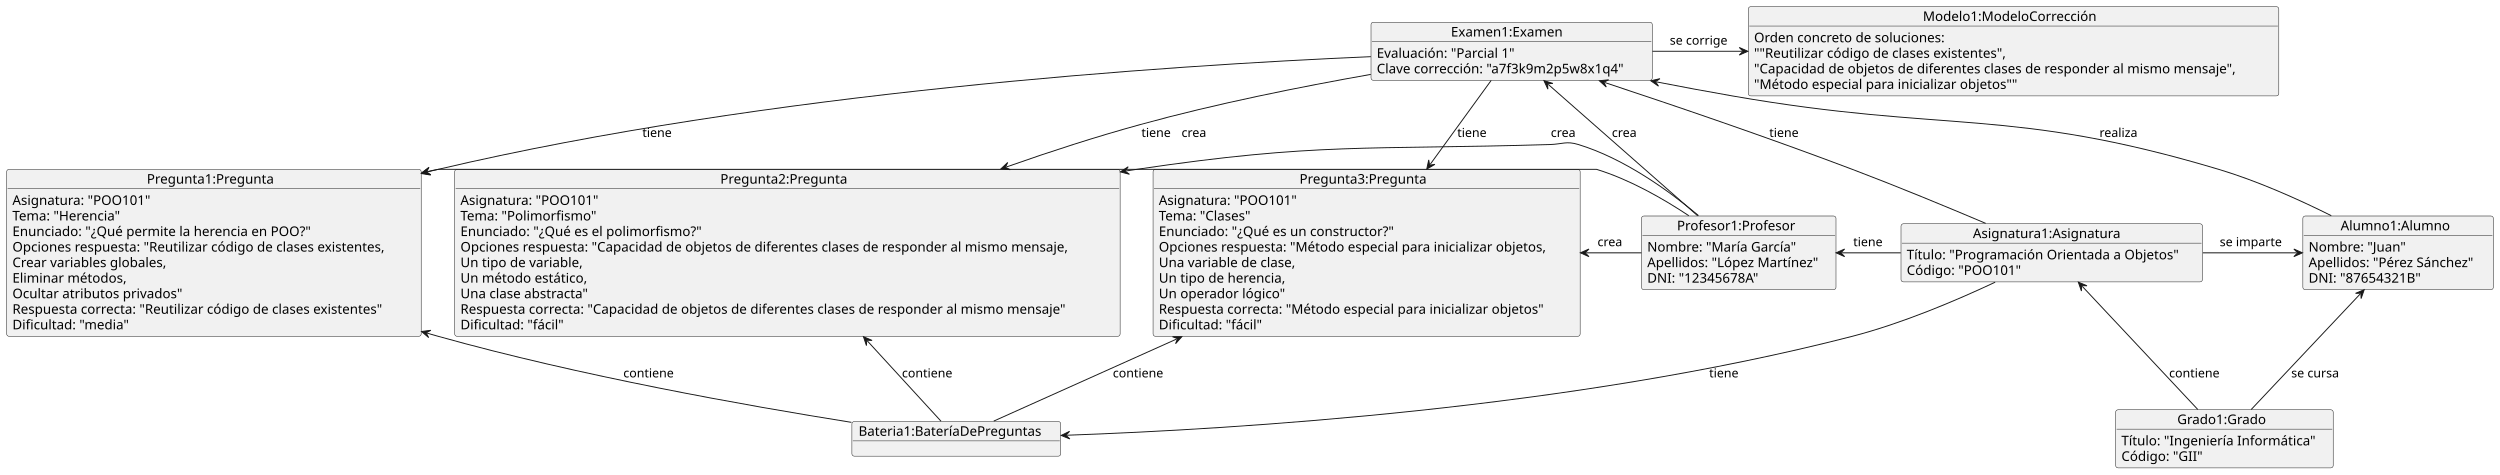
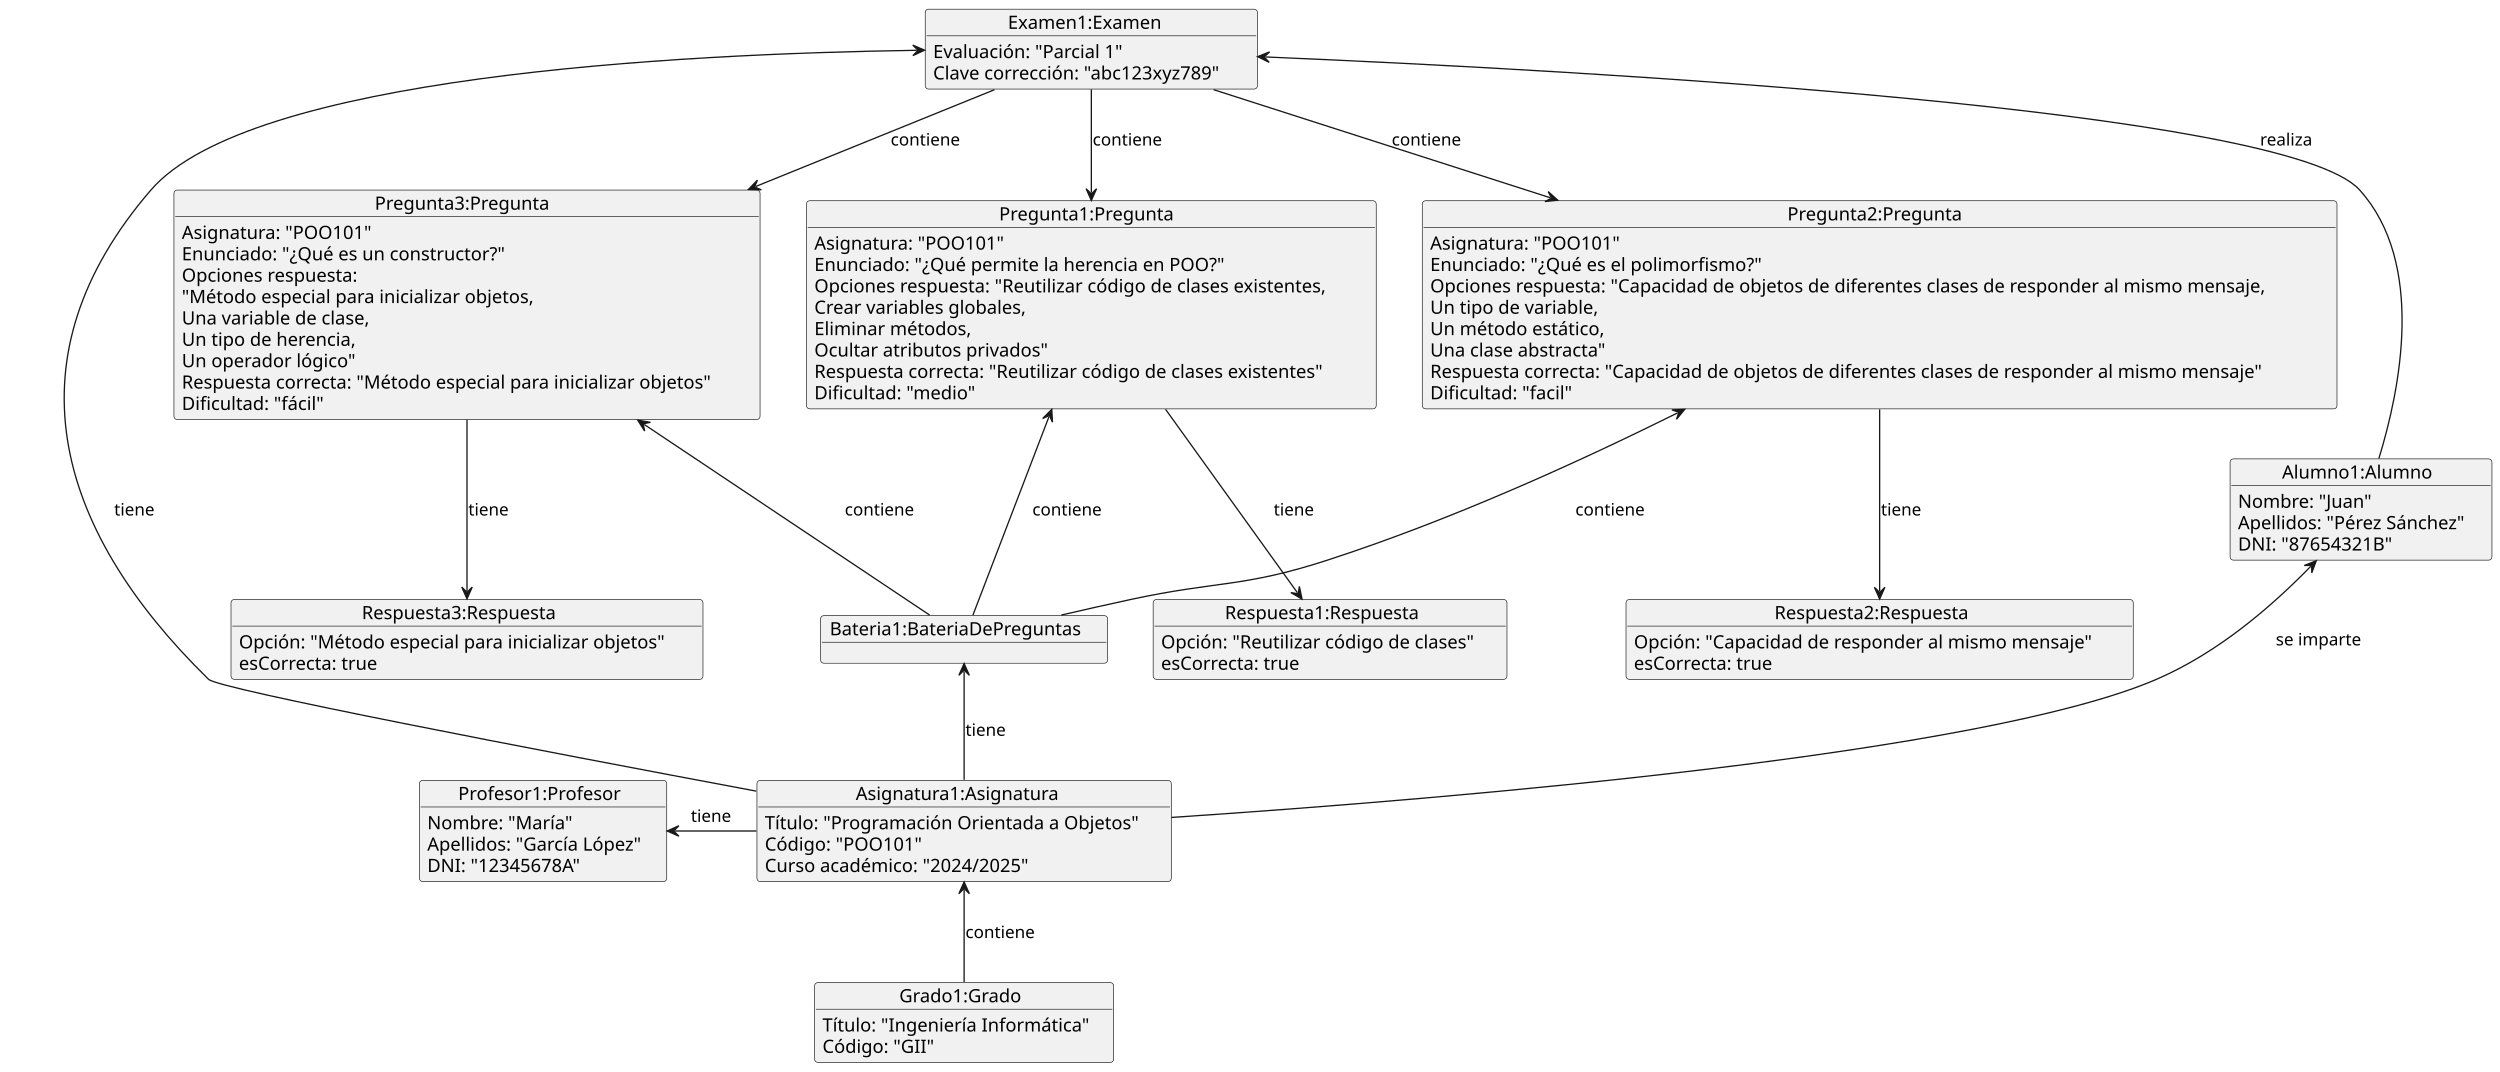
- <svg xmlns="http://www.w3.org/2000/svg" contentStyleType="text/css" data-diagram-type="CLASS" height="497px" preserveAspectRatio="none" style="width:2620px;height:497px;background:#FFFFFF;" version="1.1" viewBox="0 0 2620 497" width="2620px" zoomAndPan="magnify">
+ <svg xmlns="http://www.w3.org/2000/svg" contentStyleType="text/css" data-diagram-type="CLASS" height="817px" preserveAspectRatio="none" style="width:1906px;height:817px;background:#FFFFFF;" version="1.1" viewBox="0 0 1906 817" width="1906px" zoomAndPan="magnify">
  <defs />
  <g>
-     <g class="entity" data-entity="grado1" data-source-line="1" data-uid="ent0002" id="entity_grado1">
-       <rect fill="#F1F1F1" height="60.891" rx="2.5" ry="2.5" style="stroke:#181818;stroke-width:0.5;" width="227.981" x="2217.22" y="429.45" />
-       <text fill="#000000" font-family="sans-serif" font-size="14" lengthAdjust="spacing" textLength="98.895" x="2281.763" y="444.445">Grado1:Grado</text>
-       <line style="stroke:#181818;stroke-width:0.5;" x1="2218.22" x2="2444.201" y1="449.747" y2="449.747" />
-       <text fill="#000000" font-family="sans-serif" font-size="14" lengthAdjust="spacing" textLength="215.981" x="2223.22" y="466.742">Título: "Ingeniería Informática"</text>
-       <text fill="#000000" font-family="sans-serif" font-size="14" lengthAdjust="spacing" textLength="89.722" x="2223.22" y="483.039">Código: "GII"</text>
+     <g class="entity" data-entity="exam1" data-source-line="1" data-uid="ent0002" id="entity_exam1">
+       <rect fill="#F1F1F1" height="60.891" rx="2.5" ry="2.5" style="stroke:#181818;stroke-width:0.5;" width="253.274" x="705.4" y="7" />
+       <text fill="#000000" font-family="sans-serif" font-size="14" lengthAdjust="spacing" textLength="127.292" x="768.391" y="21.995">Examen1:Examen</text>
+       <line style="stroke:#181818;stroke-width:0.5;" x1="706.4" x2="957.674" y1="27.297" y2="27.297" />
+       <text fill="#000000" font-family="sans-serif" font-size="14" lengthAdjust="spacing" textLength="158.314" x="711.4" y="44.292">Evaluación: "Parcial 1"</text>
+       <text fill="#000000" font-family="sans-serif" font-size="14" lengthAdjust="spacing" textLength="241.274" x="711.4" y="60.589">Clave corrección: "abc123xyz789"</text>
    </g>
-     <g class="entity" data-entity="alum1" data-source-line="6" data-uid="ent0003" id="entity_alum1">
-       <rect fill="#F1F1F1" height="77.188" rx="2.5" ry="2.5" style="stroke:#181818;stroke-width:0.5;" width="199.633" x="2413.39" y="226.37" />
-       <text fill="#000000" font-family="sans-serif" font-size="14" lengthAdjust="spacing" textLength="120.456" x="2452.978" y="241.365">Alumno1:Alumno</text>
-       <line style="stroke:#181818;stroke-width:0.5;" x1="2414.39" x2="2612.023" y1="246.667" y2="246.667" />
-       <text fill="#000000" font-family="sans-serif" font-size="14" lengthAdjust="spacing" textLength="108.432" x="2419.39" y="263.662">Nombre: "Juan"</text>
-       <text fill="#000000" font-family="sans-serif" font-size="14" lengthAdjust="spacing" textLength="187.633" x="2419.39" y="279.959">Apellidos: "Pérez Sánchez"</text>
-       <text fill="#000000" font-family="sans-serif" font-size="14" lengthAdjust="spacing" textLength="128.29" x="2419.39" y="296.256">DNI: "87654321B"</text>
+     <g class="entity" data-entity="grado1" data-source-line="6" data-uid="ent0003" id="entity_grado1">
+       <rect fill="#F1F1F1" height="60.891" rx="2.5" ry="2.5" style="stroke:#181818;stroke-width:0.5;" width="227.981" x="621.05" y="749.13" />
+       <text fill="#000000" font-family="sans-serif" font-size="14" lengthAdjust="spacing" textLength="98.895" x="685.593" y="764.125">Grado1:Grado</text>
+       <line style="stroke:#181818;stroke-width:0.5;" x1="622.05" x2="848.031" y1="769.427" y2="769.427" />
+       <text fill="#000000" font-family="sans-serif" font-size="14" lengthAdjust="spacing" textLength="215.981" x="627.05" y="786.422">Título: "Ingeniería Informática"</text>
+       <text fill="#000000" font-family="sans-serif" font-size="14" lengthAdjust="spacing" textLength="89.722" x="627.05" y="802.719">Código: "GII"</text>
    </g>
-     <g class="entity" data-entity="asig1" data-source-line="12" data-uid="ent0004" id="entity_asig1">
-       <rect fill="#F1F1F1" height="60.891" rx="2.5" ry="2.5" style="stroke:#181818;stroke-width:0.5;" width="315.905" x="1992.25" y="234.52" />
-       <text fill="#000000" font-family="sans-serif" font-size="14" lengthAdjust="spacing" textLength="165.218" x="2067.594" y="249.515">Asignatura1:Asignatura</text>
-       <line style="stroke:#181818;stroke-width:0.5;" x1="1993.25" x2="2307.155" y1="254.817" y2="254.817" />
-       <text fill="#000000" font-family="sans-serif" font-size="14" lengthAdjust="spacing" textLength="303.905" x="1998.25" y="271.812">Título: "Programación Orientada a Objetos"</text>
-       <text fill="#000000" font-family="sans-serif" font-size="14" lengthAdjust="spacing" textLength="127.818" x="1998.25" y="288.109">Código: "POO101"</text>
+     <g class="entity" data-entity="asig1" data-source-line="11" data-uid="ent0004" id="entity_asig1">
+       <rect fill="#F1F1F1" height="77.188" rx="2.5" ry="2.5" style="stroke:#181818;stroke-width:0.5;" width="315.905" x="577.09" y="594.94" />
+       <text fill="#000000" font-family="sans-serif" font-size="14" lengthAdjust="spacing" textLength="165.218" x="652.434" y="609.935">Asignatura1:Asignatura</text>
+       <line style="stroke:#181818;stroke-width:0.5;" x1="578.09" x2="891.995" y1="615.237" y2="615.237" />
+       <text fill="#000000" font-family="sans-serif" font-size="14" lengthAdjust="spacing" textLength="303.905" x="583.09" y="632.232">Título: "Programación Orientada a Objetos"</text>
+       <text fill="#000000" font-family="sans-serif" font-size="14" lengthAdjust="spacing" textLength="127.818" x="583.09" y="648.529">Código: "POO101"</text>
+       <text fill="#000000" font-family="sans-serif" font-size="14" lengthAdjust="spacing" textLength="218.88" x="583.09" y="664.826">Curso académico: "2024/2025"</text>
    </g>
    <g class="entity" data-entity="prof1" data-source-line="17" data-uid="ent0005" id="entity_prof1">
-       <rect fill="#F1F1F1" height="77.188" rx="2.5" ry="2.5" style="stroke:#181818;stroke-width:0.5;" width="203.83" x="1720.29" y="226.37" />
-       <text fill="#000000" font-family="sans-serif" font-size="14" lengthAdjust="spacing" textLength="129.466" x="1757.472" y="241.365">Profesor1:Profesor</text>
-       <line style="stroke:#181818;stroke-width:0.5;" x1="1721.29" x2="1923.12" y1="246.667" y2="246.667" />
-       <text fill="#000000" font-family="sans-serif" font-size="14" lengthAdjust="spacing" textLength="166.66" x="1726.29" y="263.662">Nombre: "María García"</text>
-       <text fill="#000000" font-family="sans-serif" font-size="14" lengthAdjust="spacing" textLength="191.83" x="1726.29" y="279.959">Apellidos: "López Martínez"</text>
-       <text fill="#000000" font-family="sans-serif" font-size="14" lengthAdjust="spacing" textLength="128.263" x="1726.29" y="296.256">DNI: "12345678A"</text>
+       <rect fill="#F1F1F1" height="77.188" rx="2.5" ry="2.5" style="stroke:#181818;stroke-width:0.5;" width="188.552" x="319.76" y="594.94" />
+       <text fill="#000000" font-family="sans-serif" font-size="14" lengthAdjust="spacing" textLength="129.466" x="349.303" y="609.935">Profesor1:Profesor</text>
+       <line style="stroke:#181818;stroke-width:0.5;" x1="320.76" x2="507.312" y1="615.237" y2="615.237" />
+       <text fill="#000000" font-family="sans-serif" font-size="14" lengthAdjust="spacing" textLength="116.86" x="325.76" y="632.232">Nombre: "María"</text>
+       <text fill="#000000" font-family="sans-serif" font-size="14" lengthAdjust="spacing" textLength="176.552" x="325.76" y="648.529">Apellidos: "García López"</text>
+       <text fill="#000000" font-family="sans-serif" font-size="14" lengthAdjust="spacing" textLength="128.263" x="325.76" y="664.826">DNI: "12345678A"</text>
    </g>
-     <g class="entity" data-entity="exam1" data-source-line="23" data-uid="ent0006" id="entity_exam1">
-       <rect fill="#F1F1F1" height="60.891" rx="2.5" ry="2.5" style="stroke:#181818;stroke-width:0.5;" width="294.769" x="1436.82" y="23.29" />
-       <text fill="#000000" font-family="sans-serif" font-size="14" lengthAdjust="spacing" textLength="127.292" x="1520.558" y="38.285">Examen1:Examen</text>
-       <line style="stroke:#181818;stroke-width:0.5;" x1="1437.82" x2="1730.589" y1="43.587" y2="43.587" />
-       <text fill="#000000" font-family="sans-serif" font-size="14" lengthAdjust="spacing" textLength="158.314" x="1442.82" y="60.582">Evaluación: "Parcial 1"</text>
-       <text fill="#000000" font-family="sans-serif" font-size="14" lengthAdjust="spacing" textLength="282.769" x="1442.82" y="76.879">Clave corrección: "a7f3k9m2p5w8x1q4"</text>
+     <g class="entity" data-entity="alum1" data-source-line="23" data-uid="ent0006" id="entity_alum1">
+       <rect fill="#F1F1F1" height="77.188" rx="2.5" ry="2.5" style="stroke:#181818;stroke-width:0.5;" width="199.633" x="1700.22" y="349.86" />
+       <text fill="#000000" font-family="sans-serif" font-size="14" lengthAdjust="spacing" textLength="120.456" x="1739.808" y="364.855">Alumno1:Alumno</text>
+       <line style="stroke:#181818;stroke-width:0.5;" x1="1701.22" x2="1898.853" y1="370.157" y2="370.157" />
+       <text fill="#000000" font-family="sans-serif" font-size="14" lengthAdjust="spacing" textLength="108.432" x="1706.22" y="387.152">Nombre: "Juan"</text>
+       <text fill="#000000" font-family="sans-serif" font-size="14" lengthAdjust="spacing" textLength="187.633" x="1706.22" y="403.449">Apellidos: "Pérez Sánchez"</text>
+       <text fill="#000000" font-family="sans-serif" font-size="14" lengthAdjust="spacing" textLength="128.29" x="1706.22" y="419.746">DNI: "87654321B"</text>
    </g>
-     <g class="entity" data-entity="modelo1" data-source-line="28" data-uid="ent0007" id="entity_modelo1">
-       <rect fill="#F1F1F1" height="93.484" rx="2.5" ry="2.5" style="stroke:#181818;stroke-width:0.5;" width="555.956" x="1832.23" y="7" />
-       <text fill="#000000" font-family="sans-serif" font-size="14" lengthAdjust="spacing" textLength="190.012" x="2015.202" y="21.995">Modelo1:ModeloCorrección</text>
-       <line style="stroke:#181818;stroke-width:0.5;" x1="1833.23" x2="2387.186" y1="27.297" y2="27.297" />
-       <text fill="#000000" font-family="sans-serif" font-size="14" lengthAdjust="spacing" textLength="213.527" x="1838.23" y="44.292">Orden concreto de soluciones:</text>
-       <text fill="#000000" font-family="sans-serif" font-size="14" lengthAdjust="spacing" textLength="287.438" x="1838.23" y="60.589">""Reutilizar código de clases existentes",</text>
-       <text fill="#000000" font-family="sans-serif" font-size="14" lengthAdjust="spacing" textLength="543.956" x="1838.23" y="76.886">"Capacidad de objetos de diferentes clases de responder al mismo mensaje",</text>
-       <text fill="#000000" font-family="sans-serif" font-size="14" lengthAdjust="spacing" textLength="296.167" x="1838.23" y="93.183">"Método especial para inicializar objetos""</text>
+     <g class="entity" data-entity="bateria1" data-source-line="29" data-uid="ent0007" id="entity_bateria1">
+       <rect fill="#F1F1F1" height="36.297" rx="2.5" ry="2.5" style="stroke:#181818;stroke-width:0.5;" width="218.846" x="625.61" y="469.35" />
+       <text fill="#000000" font-family="sans-serif" font-size="14" lengthAdjust="spacing" textLength="204.846" x="632.61" y="484.345">Bateria1:BateriaDePreguntas</text>
+       <line style="stroke:#181818;stroke-width:0.5;" x1="626.61" x2="843.456" y1="489.647" y2="489.647" />
    </g>
-     <g class="entity" data-entity="bateria1" data-source-line="35" data-uid="ent0008" id="entity_bateria1">
-       <rect fill="#F1F1F1" height="36.297" rx="2.5" ry="2.5" style="stroke:#181818;stroke-width:0.5;" width="218.846" x="892.78" y="441.75" />
-       <text fill="#000000" font-family="sans-serif" font-size="14" lengthAdjust="spacing" textLength="204.846" x="899.78" y="456.745">Bateria1:BateríaDePreguntas</text>
-       <line style="stroke:#181818;stroke-width:0.5;" x1="893.78" x2="1110.626" y1="462.047" y2="462.047" />
+     <g class="entity" data-entity="preg1" data-source-line="32" data-uid="ent0008" id="entity_preg1">
+       <rect fill="#F1F1F1" height="158.672" rx="2.5" ry="2.5" style="stroke:#181818;stroke-width:0.5;" width="434.413" x="614.83" y="153.04" />
+       <text fill="#000000" font-family="sans-serif" font-size="14" lengthAdjust="spacing" textLength="140.649" x="761.712" y="168.035">Pregunta1:Pregunta</text>
+       <line style="stroke:#181818;stroke-width:0.5;" x1="615.83" x2="1048.243" y1="173.337" y2="173.337" />
+       <text fill="#000000" font-family="sans-serif" font-size="14" lengthAdjust="spacing" textLength="155.046" x="620.83" y="190.332">Asignatura: "POO101"</text>
+       <text fill="#000000" font-family="sans-serif" font-size="14" lengthAdjust="spacing" textLength="336.964" x="620.83" y="206.629">Enunciado: "¿Qué permite la herencia en POO?"</text>
+       <text fill="#000000" font-family="sans-serif" font-size="14" lengthAdjust="spacing" textLength="422.413" x="620.83" y="222.926">Opciones respuesta: "Reutilizar código de clases existentes,</text>
+       <text fill="#000000" font-family="sans-serif" font-size="14" lengthAdjust="spacing" textLength="174.207" x="620.83" y="239.223">Crear variables globales,</text>
+       <text fill="#000000" font-family="sans-serif" font-size="14" lengthAdjust="spacing" textLength="127.312" x="620.83" y="255.519">Eliminar métodos,</text>
+       <text fill="#000000" font-family="sans-serif" font-size="14" lengthAdjust="spacing" textLength="189.608" x="620.83" y="271.816">Ocultar atributos privados"</text>
+       <text fill="#000000" font-family="sans-serif" font-size="14" lengthAdjust="spacing" textLength="421.688" x="620.83" y="288.113">Respuesta correcta: "Reutilizar código de clases existentes"</text>
+       <text fill="#000000" font-family="sans-serif" font-size="14" lengthAdjust="spacing" textLength="132.542" x="620.83" y="304.41">Dificultad: "medio"</text>
    </g>
-     <g class="entity" data-entity="preg1" data-source-line="38" data-uid="ent0009" id="entity_preg1">
-       <rect fill="#F1F1F1" height="174.969" rx="2.5" ry="2.5" style="stroke:#181818;stroke-width:0.5;" width="434.413" x="7" y="177.48" />
-       <text fill="#000000" font-family="sans-serif" font-size="14" lengthAdjust="spacing" textLength="140.649" x="153.882" y="192.475">Pregunta1:Pregunta</text>
-       <line style="stroke:#181818;stroke-width:0.5;" x1="8" x2="440.413" y1="197.777" y2="197.777" />
-       <text fill="#000000" font-family="sans-serif" font-size="14" lengthAdjust="spacing" textLength="155.046" x="13" y="214.772">Asignatura: "POO101"</text>
-       <text fill="#000000" font-family="sans-serif" font-size="14" lengthAdjust="spacing" textLength="123.977" x="13" y="231.069">Tema: "Herencia"</text>
-       <text fill="#000000" font-family="sans-serif" font-size="14" lengthAdjust="spacing" textLength="336.964" x="13" y="247.366">Enunciado: "¿Qué permite la herencia en POO?"</text>
-       <text fill="#000000" font-family="sans-serif" font-size="14" lengthAdjust="spacing" textLength="422.413" x="13" y="263.663">Opciones respuesta: "Reutilizar código de clases existentes,</text>
-       <text fill="#000000" font-family="sans-serif" font-size="14" lengthAdjust="spacing" textLength="174.207" x="13" y="279.959">Crear variables globales,</text>
-       <text fill="#000000" font-family="sans-serif" font-size="14" lengthAdjust="spacing" textLength="127.312" x="13" y="296.256">Eliminar métodos,</text>
-       <text fill="#000000" font-family="sans-serif" font-size="14" lengthAdjust="spacing" textLength="189.608" x="13" y="312.553">Ocultar atributos privados"</text>
-       <text fill="#000000" font-family="sans-serif" font-size="14" lengthAdjust="spacing" textLength="421.688" x="13" y="328.85">Respuesta correcta: "Reutilizar código de clases existentes"</text>
-       <text fill="#000000" font-family="sans-serif" font-size="14" lengthAdjust="spacing" textLength="132.556" x="13" y="345.147">Dificultad: "media"</text>
+     <g class="entity" data-entity="preg2" data-source-line="40" data-uid="ent0009" id="entity_preg2">
+       <rect fill="#F1F1F1" height="158.672" rx="2.5" ry="2.5" style="stroke:#181818;stroke-width:0.5;" width="697.371" x="1084.35" y="153.04" />
+       <text fill="#000000" font-family="sans-serif" font-size="14" lengthAdjust="spacing" textLength="140.649" x="1362.711" y="168.035">Pregunta2:Pregunta</text>
+       <line style="stroke:#181818;stroke-width:0.5;" x1="1085.35" x2="1780.721" y1="173.337" y2="173.337" />
+       <text fill="#000000" font-family="sans-serif" font-size="14" lengthAdjust="spacing" textLength="155.046" x="1090.35" y="190.332">Asignatura: "POO101"</text>
+       <text fill="#000000" font-family="sans-serif" font-size="14" lengthAdjust="spacing" textLength="271.763" x="1090.35" y="206.629">Enunciado: "¿Qué es el polimorfismo?"</text>
+       <text fill="#000000" font-family="sans-serif" font-size="14" lengthAdjust="spacing" textLength="685.371" x="1090.35" y="222.926">Opciones respuesta: "Capacidad de objetos de diferentes clases de responder al mismo mensaje,</text>
+       <text fill="#000000" font-family="sans-serif" font-size="14" lengthAdjust="spacing" textLength="137.731" x="1090.35" y="239.223">Un tipo de variable,</text>
+       <text fill="#000000" font-family="sans-serif" font-size="14" lengthAdjust="spacing" textLength="141.846" x="1090.35" y="255.519">Un método estático,</text>
+       <text fill="#000000" font-family="sans-serif" font-size="14" lengthAdjust="spacing" textLength="145.462" x="1090.35" y="271.816">Una clase abstracta"</text>
+       <text fill="#000000" font-family="sans-serif" font-size="14" lengthAdjust="spacing" textLength="684.646" x="1090.35" y="288.113">Respuesta correcta: "Capacidad de objetos de diferentes clases de responder al mismo mensaje"</text>
+       <text fill="#000000" font-family="sans-serif" font-size="14" lengthAdjust="spacing" textLength="117.934" x="1090.35" y="304.41">Dificultad: "facil"</text>
    </g>
-     <g class="entity" data-entity="preg2" data-source-line="47" data-uid="ent0010" id="entity_preg2">
-       <rect fill="#F1F1F1" height="174.969" rx="2.5" ry="2.5" style="stroke:#181818;stroke-width:0.5;" width="697.371" x="476.52" y="177.48" />
-       <text fill="#000000" font-family="sans-serif" font-size="14" lengthAdjust="spacing" textLength="140.649" x="754.881" y="192.475">Pregunta2:Pregunta</text>
-       <line style="stroke:#181818;stroke-width:0.5;" x1="477.52" x2="1172.891" y1="197.777" y2="197.777" />
-       <text fill="#000000" font-family="sans-serif" font-size="14" lengthAdjust="spacing" textLength="155.046" x="482.52" y="214.772">Asignatura: "POO101"</text>
-       <text fill="#000000" font-family="sans-serif" font-size="14" lengthAdjust="spacing" textLength="152.489" x="482.52" y="231.069">Tema: "Polimorfismo"</text>
-       <text fill="#000000" font-family="sans-serif" font-size="14" lengthAdjust="spacing" textLength="271.763" x="482.52" y="247.366">Enunciado: "¿Qué es el polimorfismo?"</text>
-       <text fill="#000000" font-family="sans-serif" font-size="14" lengthAdjust="spacing" textLength="685.371" x="482.52" y="263.663">Opciones respuesta: "Capacidad de objetos de diferentes clases de responder al mismo mensaje,</text>
-       <text fill="#000000" font-family="sans-serif" font-size="14" lengthAdjust="spacing" textLength="137.731" x="482.52" y="279.959">Un tipo de variable,</text>
-       <text fill="#000000" font-family="sans-serif" font-size="14" lengthAdjust="spacing" textLength="141.846" x="482.52" y="296.256">Un método estático,</text>
-       <text fill="#000000" font-family="sans-serif" font-size="14" lengthAdjust="spacing" textLength="145.462" x="482.52" y="312.553">Una clase abstracta"</text>
-       <text fill="#000000" font-family="sans-serif" font-size="14" lengthAdjust="spacing" textLength="684.646" x="482.52" y="328.85">Respuesta correcta: "Capacidad de objetos de diferentes clases de responder al mismo mensaje"</text>
-       <text fill="#000000" font-family="sans-serif" font-size="14" lengthAdjust="spacing" textLength="117.934" x="482.52" y="345.147">Dificultad: "fácil"</text>
+     <g class="entity" data-entity="preg3" data-source-line="48" data-uid="ent0010" id="entity_preg3">
+       <rect fill="#F1F1F1" height="174.969" rx="2.5" ry="2.5" style="stroke:#181818;stroke-width:0.5;" width="446.868" x="132.6" y="144.89" />
+       <text fill="#000000" font-family="sans-serif" font-size="14" lengthAdjust="spacing" textLength="140.649" x="285.709" y="159.885">Pregunta3:Pregunta</text>
+       <line style="stroke:#181818;stroke-width:0.5;" x1="133.6" x2="578.468" y1="165.187" y2="165.187" />
+       <text fill="#000000" font-family="sans-serif" font-size="14" lengthAdjust="spacing" textLength="155.046" x="138.6" y="182.182">Asignatura: "POO101"</text>
+       <text fill="#000000" font-family="sans-serif" font-size="14" lengthAdjust="spacing" textLength="265.556" x="138.6" y="198.479">Enunciado: "¿Qué es un constructor?"</text>
+       <text fill="#000000" font-family="sans-serif" font-size="14" lengthAdjust="spacing" textLength="143.404" x="138.6" y="214.776">Opciones respuesta:</text>
+       <text fill="#000000" font-family="sans-serif" font-size="14" lengthAdjust="spacing" textLength="287.738" x="138.6" y="231.073">"Método especial para inicializar objetos,</text>
+       <text fill="#000000" font-family="sans-serif" font-size="14" lengthAdjust="spacing" textLength="155.552" x="138.6" y="247.369">Una variable de clase,</text>
+       <text fill="#000000" font-family="sans-serif" font-size="14" lengthAdjust="spacing" textLength="142.147" x="138.6" y="263.666">Un tipo de herencia,</text>
+       <text fill="#000000" font-family="sans-serif" font-size="14" lengthAdjust="spacing" textLength="139.562" x="138.6" y="279.963">Un operador lógico"</text>
+       <text fill="#000000" font-family="sans-serif" font-size="14" lengthAdjust="spacing" textLength="434.868" x="138.6" y="296.26">Respuesta correcta: "Método especial para inicializar objetos"</text>
+       <text fill="#000000" font-family="sans-serif" font-size="14" lengthAdjust="spacing" textLength="117.934" x="138.6" y="312.557">Dificultad: "fácil"</text>
    </g>
-     <g class="entity" data-entity="preg3" data-source-line="56" data-uid="ent0011" id="entity_preg3">
-       <rect fill="#F1F1F1" height="174.969" rx="2.5" ry="2.5" style="stroke:#181818;stroke-width:0.5;" width="447.593" x="1208.41" y="177.48" />
-       <text fill="#000000" font-family="sans-serif" font-size="14" lengthAdjust="spacing" textLength="140.649" x="1361.882" y="192.475">Pregunta3:Pregunta</text>
-       <line style="stroke:#181818;stroke-width:0.5;" x1="1209.41" x2="1655.003" y1="197.777" y2="197.777" />
-       <text fill="#000000" font-family="sans-serif" font-size="14" lengthAdjust="spacing" textLength="155.046" x="1214.41" y="214.772">Asignatura: "POO101"</text>
-       <text fill="#000000" font-family="sans-serif" font-size="14" lengthAdjust="spacing" textLength="106.873" x="1214.41" y="231.069">Tema: "Clases"</text>
-       <text fill="#000000" font-family="sans-serif" font-size="14" lengthAdjust="spacing" textLength="265.556" x="1214.41" y="247.366">Enunciado: "¿Qué es un constructor?"</text>
-       <text fill="#000000" font-family="sans-serif" font-size="14" lengthAdjust="spacing" textLength="435.593" x="1214.41" y="263.663">Opciones respuesta: "Método especial para inicializar objetos,</text>
-       <text fill="#000000" font-family="sans-serif" font-size="14" lengthAdjust="spacing" textLength="155.552" x="1214.41" y="279.959">Una variable de clase,</text>
-       <text fill="#000000" font-family="sans-serif" font-size="14" lengthAdjust="spacing" textLength="142.147" x="1214.41" y="296.256">Un tipo de herencia,</text>
-       <text fill="#000000" font-family="sans-serif" font-size="14" lengthAdjust="spacing" textLength="139.562" x="1214.41" y="312.553">Un operador lógico"</text>
-       <text fill="#000000" font-family="sans-serif" font-size="14" lengthAdjust="spacing" textLength="434.868" x="1214.41" y="328.85">Respuesta correcta: "Método especial para inicializar objetos"</text>
-       <text fill="#000000" font-family="sans-serif" font-size="14" lengthAdjust="spacing" textLength="117.934" x="1214.41" y="345.147">Dificultad: "fácil"</text>
+     <g class="entity" data-entity="resp1" data-source-line="60" data-uid="ent0011" id="entity_resp1">
+       <rect fill="#F1F1F1" height="60.891" rx="2.5" ry="2.5" style="stroke:#181818;stroke-width:0.5;" width="269.742" x="879.17" y="457.05" />
+       <text fill="#000000" font-family="sans-serif" font-size="14" lengthAdjust="spacing" textLength="160.364" x="933.859" y="472.045">Respuesta1:Respuesta</text>
+       <line style="stroke:#181818;stroke-width:0.5;" x1="880.17" x2="1147.912" y1="477.347" y2="477.347" />
+       <text fill="#000000" font-family="sans-serif" font-size="14" lengthAdjust="spacing" textLength="257.742" x="885.17" y="494.342">Opción: "Reutilizar código de clases"</text>
+       <text fill="#000000" font-family="sans-serif" font-size="14" lengthAdjust="spacing" textLength="114.037" x="885.17" y="510.639">esCorrecta: true</text>
    </g>
-     <g class="link" data-entity-1="asig1" data-entity-2="grado1" data-source-line="65" data-uid="lnk13" id="link_asig1_grado1">
-       <path codeLine="65" d="M2182.195,300.066 C2216.205,336.316 2269.26,392.87 2303.29,429.14" fill="none" id="asig1-backto-grado1" style="stroke:#181818;stroke-width:1;" />
-       <polygon fill="#181818" points="2178.09,295.69,2181.331,304.99,2181.511,299.336,2187.165,299.517,2178.09,295.69" style="stroke:#181818;stroke-width:1;" />
-       <text fill="#000000" font-family="sans-serif" font-size="13" lengthAdjust="spacing" textLength="56.285" x="2273.21" y="395.517">contiene</text>
+     <g class="entity" data-entity="resp2" data-source-line="65" data-uid="ent0012" id="entity_resp2">
+       <rect fill="#F1F1F1" height="60.891" rx="2.5" ry="2.5" style="stroke:#181818;stroke-width:0.5;" width="386.726" x="1239.67" y="457.05" />
+       <text fill="#000000" font-family="sans-serif" font-size="14" lengthAdjust="spacing" textLength="160.364" x="1352.851" y="472.045">Respuesta2:Respuesta</text>
+       <line style="stroke:#181818;stroke-width:0.5;" x1="1240.67" x2="1625.396" y1="477.347" y2="477.347" />
+       <text fill="#000000" font-family="sans-serif" font-size="14" lengthAdjust="spacing" textLength="374.726" x="1245.67" y="494.342">Opción: "Capacidad de responder al mismo mensaje"</text>
+       <text fill="#000000" font-family="sans-serif" font-size="14" lengthAdjust="spacing" textLength="114.037" x="1245.67" y="510.639">esCorrecta: true</text>
    </g>
-     <g class="link" data-entity-1="alum1" data-entity-2="grado1" data-source-line="66" data-uid="lnk15" id="link_alum1_grado1">
-       <path codeLine="66" d="M2473.563,307.985 C2438.913,344.725 2391.02,395.49 2359.19,429.23" fill="none" id="alum1-backto-grado1" style="stroke:#181818;stroke-width:1;" />
-       <polygon fill="#181818" points="2477.68,303.62,2468.595,307.423,2474.249,307.257,2474.415,312.912,2477.68,303.62" style="stroke:#181818;stroke-width:1;" />
-       <text fill="#000000" font-family="sans-serif" font-size="13" lengthAdjust="spacing" textLength="54.374" x="2401.21" y="395.517">se cursa</text>
+     <g class="entity" data-entity="resp3" data-source-line="70" data-uid="ent0013" id="entity_resp3">
+       <rect fill="#F1F1F1" height="60.891" rx="2.5" ry="2.5" style="stroke:#181818;stroke-width:0.5;" width="359.826" x="176.12" y="457.05" />
+       <text fill="#000000" font-family="sans-serif" font-size="14" lengthAdjust="spacing" textLength="160.364" x="275.851" y="472.045">Respuesta3:Respuesta</text>
+       <line style="stroke:#181818;stroke-width:0.5;" x1="177.12" x2="534.946" y1="477.347" y2="477.347" />
+       <text fill="#000000" font-family="sans-serif" font-size="14" lengthAdjust="spacing" textLength="347.826" x="182.12" y="494.342">Opción: "Método especial para inicializar objetos"</text>
+       <text fill="#000000" font-family="sans-serif" font-size="14" lengthAdjust="spacing" textLength="114.037" x="182.12" y="510.639">esCorrecta: true</text>
    </g>
-     <g class="link" data-entity-1="prof1" data-entity-2="asig1" data-source-line="67" data-uid="lnk17" id="link_prof1_asig1">
-       <path codeLine="67" d="M1930.19,264.96 C1951.72,264.96 1968.93,264.96 1991.98,264.96" fill="none" id="prof1-backto-asig1" style="stroke:#181818;stroke-width:1;" />
-       <polygon fill="#181818" points="1924.19,264.96,1933.19,268.96,1929.19,264.96,1933.19,260.96,1924.19,264.96" style="stroke:#181818;stroke-width:1;" />
-       <text fill="#000000" font-family="sans-serif" font-size="13" lengthAdjust="spacing" textLength="32.944" x="1942.19" y="258.027">tiene</text>
+     <g class="link" data-entity-1="asig1" data-entity-2="grado1" data-source-line="75" data-uid="lnk15" id="link_asig1_grado1">
+       <path codeLine="75" d="M735.04,678.38 C735.04,702.22 735.04,726.56 735.04,748.7" fill="none" id="asig1-backto-grado1" style="stroke:#181818;stroke-width:1;" />
+       <polygon fill="#181818" points="735.04,672.38,731.04,681.38,735.04,677.38,739.04,681.38,735.04,672.38" style="stroke:#181818;stroke-width:1;" />
+       <text fill="#000000" font-family="sans-serif" font-size="13" lengthAdjust="spacing" textLength="56.285" x="736.04" y="715.197">contiene</text>
    </g>
-     <g class="link" data-entity-1="exam1" data-entity-2="asig1" data-source-line="68" data-uid="lnk19" id="link_exam1_asig1">
-       <path codeLine="68" d="M1681.796,86.495 C1754.226,110.465 1851.86,143.67 1941.21,177.48 C1988.22,195.27 2040.47,216.89 2080.96,234.06" fill="none" id="exam1-backto-asig1" style="stroke:#181818;stroke-width:1;" />
-       <polygon fill="#181818" points="1676.1,84.61,1683.388,91.235,1680.847,86.181,1685.901,83.64,1676.1,84.61" style="stroke:#181818;stroke-width:1;" />
-       <text fill="#000000" font-family="sans-serif" font-size="13" lengthAdjust="spacing" textLength="32.944" x="1854.21" y="143.547">tiene</text>
+     <g class="link" data-entity-1="alum1" data-entity-2="asig1" data-source-line="76" data-uid="lnk17" id="link_alum1_asig1">
+       <path codeLine="76" d="M1761.736,431.771 C1732.516,461.671 1691.88,497.31 1644.04,517.94 C1512.59,574.64 1116.59,608.26 893.06,623.22" fill="none" id="alum1-backto-asig1" style="stroke:#181818;stroke-width:1;" />
+       <polygon fill="#181818" points="1765.93,427.48,1756.779,431.121,1762.435,431.056,1762.5,436.712,1765.93,427.48" style="stroke:#181818;stroke-width:1;" />
+       <text fill="#000000" font-family="sans-serif" font-size="13" lengthAdjust="spacing" textLength="69.837" x="1735.04" y="492.067">se imparte</text>
    </g>
-     <g class="link" data-entity-1="asig1" data-entity-2="alum1" data-source-line="69" data-uid="lnk20" id="link_asig1_alum1">
-       <path codeLine="69" d="M2308.63,264.96 C2344.05,264.96 2374.65,264.96 2406.94,264.96" fill="none" id="asig1-to-alum1" style="stroke:#181818;stroke-width:1;" />
-       <polygon fill="#181818" points="2412.94,264.96,2403.94,260.96,2407.94,264.96,2403.94,268.96,2412.94,264.96" style="stroke:#181818;stroke-width:1;" />
-       <text fill="#000000" font-family="sans-serif" font-size="13" lengthAdjust="spacing" textLength="69.837" x="2326.27" y="258.027">se imparte</text>
+     <g class="link" data-entity-1="prof1" data-entity-2="asig1" data-source-line="77" data-uid="lnk19" id="link_prof1_asig1">
+       <path codeLine="77" d="M514.61,633.54 C536.06,633.54 553.42,633.54 576.71,633.54" fill="none" id="prof1-backto-asig1" style="stroke:#181818;stroke-width:1;" />
+       <polygon fill="#181818" points="508.61,633.54,517.61,637.54,513.61,633.54,517.61,629.54,508.61,633.54" style="stroke:#181818;stroke-width:1;" />
+       <text fill="#000000" font-family="sans-serif" font-size="13" lengthAdjust="spacing" textLength="32.944" x="526.7" y="626.607">tiene</text>
    </g>
-     <g class="link" data-entity-1="exam1" data-entity-2="prof1" data-source-line="70" data-uid="lnk22" id="link_exam1_prof1">
-       <path codeLine="70" d="M1622.556,88.451 C1664.906,125.681 1732.97,185.52 1779.21,226.17" fill="none" id="exam1-backto-prof1" style="stroke:#181818;stroke-width:1;" />
-       <polygon fill="#181818" points="1618.05,84.49,1622.168,93.436,1621.805,87.791,1627.45,87.428,1618.05,84.49" style="stroke:#181818;stroke-width:1;" />
-       <text fill="#000000" font-family="sans-serif" font-size="13" lengthAdjust="spacing" textLength="28.456" x="1689.21" y="143.547">crea</text>
+     <g class="link" data-entity-1="exam1" data-entity-2="asig1" data-source-line="78" data-uid="lnk21" id="link_exam1_asig1">
+       <path codeLine="78" d="M698.931,38.349 C513.761,41.099 189.73,58.3 115.04,144.89 C6,271.32 39.68,401.21 159.04,517.94 C166.63,525.37 408.72,571.74 576.59,603.17" fill="none" id="exam1-backto-asig1" style="stroke:#181818;stroke-width:1;" />
+       <polygon fill="#181818" points="704.93,38.26,695.872,34.394,699.931,38.334,695.99,42.393,704.93,38.26" style="stroke:#181818;stroke-width:1;" />
+       <text fill="#000000" font-family="sans-serif" font-size="13" lengthAdjust="spacing" textLength="32.944" x="87.04" y="393.027">tiene</text>
    </g>
-     <g class="link" data-entity-1="asig1" data-entity-2="bateria1" data-source-line="71" data-uid="lnk23" id="link_asig1_bateria1">
-       <path codeLine="71" d="M2090.93,295.73 C2049.9,315.01 1993.49,338.95 1941.21,352.45 C1647.92,428.16 1295.266,449.817 1118.086,456.127" fill="none" id="asig1-to-bateria1" style="stroke:#181818;stroke-width:1;" />
-       <polygon fill="#181818" points="1112.09,456.34,1121.227,460.017,1117.087,456.162,1120.942,452.022,1112.09,456.34" style="stroke:#181818;stroke-width:1;" />
-       <text fill="#000000" font-family="sans-serif" font-size="13" lengthAdjust="spacing" textLength="32.944" x="1791.21" y="395.517">tiene</text>
+     <g class="link" data-entity-1="bateria1" data-entity-2="asig1" data-source-line="79" data-uid="lnk23" id="link_bateria1_asig1">
+       <path codeLine="79" d="M735.04,511.87 C735.04,533.72 735.04,565.85 735.04,594.58" fill="none" id="bateria1-backto-asig1" style="stroke:#181818;stroke-width:1;" />
+       <polygon fill="#181818" points="735.04,505.87,731.04,514.87,735.04,510.87,739.04,514.87,735.04,505.87" style="stroke:#181818;stroke-width:1;" />
+       <text fill="#000000" font-family="sans-serif" font-size="13" lengthAdjust="spacing" textLength="32.944" x="736.04" y="561.007">tiene</text>
    </g>
-     <g class="link" data-entity-1="preg1" data-entity-2="prof1" data-source-line="75" data-uid="lnk27" id="link_preg1_prof1">
-       <path codeLine="75" d="M447.631,179.88 C453.471,178.51 453.44,178.62 459.21,177.48 C459.21,177.48 1673.21,177.48 1673.21,177.48 C1707.62,188.03 1742.51,207.91 1769.87,226.06" fill="none" id="preg1-backto-prof1" style="stroke:#181818;stroke-width:1;" />
-       <polygon fill="#181818" points="441.79,181.25,451.466,183.089,446.658,180.108,449.639,175.3,441.79,181.25" style="stroke:#181818;stroke-width:1;" />
-       <text fill="#000000" font-family="sans-serif" font-size="13" lengthAdjust="spacing" textLength="28.456" x="1238.21" y="143.547">crea</text>
+     <g class="link" data-entity-1="exam1" data-entity-2="alum1" data-source-line="81" data-uid="lnk25" id="link_exam1_alum1">
+       <path codeLine="81" d="M964.795,43.425 C1214.305,54.025 1743.79,83.49 1799.04,144.89 C1849.31,200.78 1829.96,296.66 1813.64,349.59" fill="none" id="exam1-backto-alum1" style="stroke:#181818;stroke-width:1;" />
+       <polygon fill="#181818" points="958.8,43.17,967.622,47.548,963.795,43.382,967.962,39.556,958.8,43.17" style="stroke:#181818;stroke-width:1;" />
+       <text fill="#000000" font-family="sans-serif" font-size="13" lengthAdjust="spacing" textLength="43.323" x="1723.04" y="110.957">realiza</text>
    </g>
-     <g class="link" data-entity-1="preg2" data-entity-2="prof1" data-source-line="76" data-uid="lnk29" id="link_preg2_prof1">
-       <path codeLine="76" d="M1180.053,179.169 C1185.783,178.239 1185.55,178.32 1191.21,177.48 C1381.91,149.18 1431.5,157.26 1624.21,151.48 C1637.53,151.08 1641.46,147.58 1654.21,151.48 C1701.83,166.06 1748.13,199.19 1780.03,225.91" fill="none" id="preg2-backto-prof1" style="stroke:#181818;stroke-width:1;" />
-       <polygon fill="#181818" points="1174.13,180.13,1183.655,182.637,1179.065,179.329,1182.373,174.74,1174.13,180.13" style="stroke:#181818;stroke-width:1;" />
-       <text fill="#000000" font-family="sans-serif" font-size="13" lengthAdjust="spacing" textLength="28.456" x="1625.21" y="143.547">crea</text>
+     <g class="link" data-entity-1="preg1" data-entity-2="bateria1" data-source-line="83" data-uid="lnk27" id="link_preg1_bateria1">
+       <path codeLine="83" d="M799.733,317.683 C778.543,372.973 754.02,436.96 741.76,468.94" fill="none" id="preg1-backto-bateria1" style="stroke:#181818;stroke-width:1;" />
+       <polygon fill="#181818" points="801.88,312.08,794.924,319.053,800.091,316.749,802.394,321.915,801.88,312.08" style="stroke:#181818;stroke-width:1;" />
+       <text fill="#000000" font-family="sans-serif" font-size="13" lengthAdjust="spacing" textLength="56.285" x="787.04" y="393.027">contiene</text>
    </g>
-     <g class="link" data-entity-1="preg3" data-entity-2="prof1" data-source-line="77" data-uid="lnk31" id="link_preg3_prof1">
-       <path codeLine="77" d="M1662.25,264.96 C1684.48,264.96 1700.21,264.96 1720.22,264.96" fill="none" id="preg3-backto-prof1" style="stroke:#181818;stroke-width:1;" />
-       <polygon fill="#181818" points="1656.25,264.96,1665.25,268.96,1661.25,264.96,1665.25,260.96,1656.25,264.96" style="stroke:#181818;stroke-width:1;" />
-       <text fill="#000000" font-family="sans-serif" font-size="13" lengthAdjust="spacing" textLength="28.456" x="1674.15" y="258.027">crea</text>
+     <g class="link" data-entity-1="preg2" data-entity-2="bateria1" data-source-line="84" data-uid="lnk29" id="link_preg2_bateria1">
+       <path codeLine="84" d="M1279.094,314.745 C1199.995,353.965 1105.38,396.71 1012.04,427.05 C947.38,448.07 928.49,442.71 862.04,457.05 C844.89,460.75 826.49,464.91 809.16,468.91" fill="none" id="preg2-backto-bateria1" style="stroke:#181818;stroke-width:1;" />
+       <polygon fill="#181818" points="1284.47,312.08,1274.63,312.494,1279.99,314.301,1278.184,319.662,1284.47,312.08" style="stroke:#181818;stroke-width:1;" />
+       <text fill="#000000" font-family="sans-serif" font-size="13" lengthAdjust="spacing" textLength="56.285" x="1201.04" y="393.027">contiene</text>
    </g>
-     <g class="link" data-entity-1="exam1" data-entity-2="modelo1" data-source-line="78" data-uid="lnk32" id="link_exam1_modelo1">
-       <path codeLine="78" d="M1731.78,53.74 C1763.15,53.74 1791.27,53.74 1825.73,53.74" fill="none" id="exam1-to-modelo1" style="stroke:#181818;stroke-width:1;" />
-       <polygon fill="#181818" points="1831.73,53.74,1822.73,49.74,1826.73,53.74,1822.73,57.74,1831.73,53.74" style="stroke:#181818;stroke-width:1;" />
-       <text fill="#000000" font-family="sans-serif" font-size="13" lengthAdjust="spacing" textLength="64.556" x="1749.91" y="46.807">se corrige</text>
+     <g class="link" data-entity-1="preg3" data-entity-2="bateria1" data-source-line="85" data-uid="lnk31" id="link_preg3_bateria1">
+       <path codeLine="85" d="M491.19,323.642 C571.73,377.432 663.19,438.51 708.74,468.93" fill="none" id="preg3-backto-bateria1" style="stroke:#181818;stroke-width:1;" />
+       <polygon fill="#181818" points="486.2,320.31,491.463,328.635,490.358,323.087,495.906,321.982,486.2,320.31" style="stroke:#181818;stroke-width:1;" />
+       <text fill="#000000" font-family="sans-serif" font-size="13" lengthAdjust="spacing" textLength="56.285" x="644.04" y="393.027">contiene</text>
    </g>
-     <g class="link" data-entity-1="exam1" data-entity-2="alum1" data-source-line="79" data-uid="lnk34" id="link_exam1_alum1">
-       <path codeLine="79" d="M1735.929,85.808 C1764.139,91.308 1787.62,95.67 1815.21,100.48 C2041.03,139.87 2105.58,111.82 2325.21,177.48 C2365.65,189.57 2408.57,208.78 2443.18,226.03" fill="none" id="exam1-backto-alum1" style="stroke:#181818;stroke-width:1;" />
-       <polygon fill="#181818" points="1730.04,84.66,1738.108,90.308,1734.948,85.617,1739.639,82.456,1730.04,84.66" style="stroke:#181818;stroke-width:1;" />
-       <text fill="#000000" font-family="sans-serif" font-size="13" lengthAdjust="spacing" textLength="43.323" x="2200.21" y="143.547">realiza</text>
+     <g class="link" data-entity-1="exam1" data-entity-2="preg1" data-source-line="87" data-uid="lnk32" id="link_exam1_preg1">
+       <path codeLine="87" d="M832.04,68.17 C832.04,90.79 832.04,117.01 832.04,146.86" fill="none" id="exam1-to-preg1" style="stroke:#181818;stroke-width:1;" />
+       <polygon fill="#181818" points="832.04,152.86,836.04,143.86,832.04,147.86,828.04,143.86,832.04,152.86" style="stroke:#181818;stroke-width:1;" />
+       <text fill="#000000" font-family="sans-serif" font-size="13" lengthAdjust="spacing" textLength="56.285" x="833.04" y="110.957">contiene</text>
    </g>
-     <g class="link" data-entity-1="exam1" data-entity-2="preg1" data-source-line="80" data-uid="lnk35" id="link_exam1_preg1">
-       <path codeLine="80" d="M1436.65,59.39 C1219.81,68.79 803.49,96.63 459.21,177.48 C453.39,178.85 453.324,178.798 447.414,180.348" fill="none" id="exam1-to-preg1" style="stroke:#181818;stroke-width:1;" />
-       <polygon fill="#181818" points="441.61,181.87,451.33,183.456,446.446,180.602,449.301,175.718,441.61,181.87" style="stroke:#181818;stroke-width:1;" />
-       <text fill="#000000" font-family="sans-serif" font-size="13" lengthAdjust="spacing" textLength="32.944" x="673.21" y="143.547">tiene</text>
+     <g class="link" data-entity-1="exam1" data-entity-2="preg2" data-source-line="88" data-uid="lnk33" id="link_exam1_preg2">
+       <path codeLine="88" d="M925.28,68.38 C995.51,90.93 1089.467,121.086 1181.937,150.776" fill="none" id="exam1-to-preg2" style="stroke:#181818;stroke-width:1;" />
+       <polygon fill="#181818" points="1187.65,152.61,1180.304,146.05,1182.889,151.082,1177.858,153.667,1187.65,152.61" style="stroke:#181818;stroke-width:1;" />
+       <text fill="#000000" font-family="sans-serif" font-size="13" lengthAdjust="spacing" textLength="56.285" x="1061.04" y="110.957">contiene</text>
    </g>
-     <g class="link" data-entity-1="exam1" data-entity-2="preg2" data-source-line="81" data-uid="lnk36" id="link_exam1_preg2">
-       <path codeLine="81" d="M1436.58,77.96 C1363.36,90.88 1273.97,108.75 1195.21,130.48 C1147.32,143.7 1102.43,158.189 1054.59,175.019" fill="none" id="exam1-to-preg2" style="stroke:#181818;stroke-width:1;" />
-       <polygon fill="#181818" points="1048.93,177.01,1058.747,177.797,1053.647,175.351,1056.092,170.25,1048.93,177.01" style="stroke:#181818;stroke-width:1;" />
-       <text fill="#000000" font-family="sans-serif" font-size="13" lengthAdjust="spacing" textLength="32.944" x="1196.21" y="143.547">tiene</text>
+     <g class="link" data-entity-1="exam1" data-entity-2="preg3" data-source-line="89" data-uid="lnk34" id="link_exam1_preg3">
+       <path codeLine="89" d="M758.19,68.38 C707.66,88.86 643.441,114.886 576.181,142.146" fill="none" id="exam1-to-preg3" style="stroke:#181818;stroke-width:1;" />
+       <polygon fill="#181818" points="570.62,144.4,580.463,144.727,575.254,142.522,577.458,137.312,570.62,144.4" style="stroke:#181818;stroke-width:1;" />
+       <text fill="#000000" font-family="sans-serif" font-size="13" lengthAdjust="spacing" textLength="56.285" x="679.04" y="110.957">contiene</text>
    </g>
-     <g class="link" data-entity-1="exam1" data-entity-2="preg3" data-source-line="82" data-uid="lnk37" id="link_exam1_preg3">
-       <path codeLine="82" d="M1562.75,84.27 C1545.16,108.49 1522.846,139.196 1498.786,172.316" fill="none" id="exam1-to-preg3" style="stroke:#181818;stroke-width:1;" />
-       <polygon fill="#181818" points="1495.26,177.17,1503.786,172.239,1498.199,173.125,1497.313,167.538,1495.26,177.17" style="stroke:#181818;stroke-width:1;" />
-       <text fill="#000000" font-family="sans-serif" font-size="13" lengthAdjust="spacing" textLength="32.944" x="1527.21" y="143.547">tiene</text>
+     <g class="link" data-entity-1="preg1" data-entity-2="resp1" data-source-line="91" data-uid="lnk35" id="link_preg1_resp1">
+       <path codeLine="91" d="M888.63,312.08 C923.9,361.13 963.747,416.559 989.147,451.879" fill="none" id="preg1-to-resp1" style="stroke:#181818;stroke-width:1;" />
+       <polygon fill="#181818" points="992.65,456.75,990.643,447.108,989.731,452.691,984.148,451.779,992.65,456.75" style="stroke:#181818;stroke-width:1;" />
+       <text fill="#000000" font-family="sans-serif" font-size="13" lengthAdjust="spacing" textLength="32.944" x="971.04" y="393.027">tiene</text>
    </g>
-     <g class="link" data-entity-1="preg1" data-entity-2="bateria1" data-source-line="83" data-uid="lnk39" id="link_preg1_bateria1">
-       <path codeLine="83" d="M447.528,349.12 C453.378,350.87 453.45,350.84 459.21,352.45 C606.98,393.84 781.77,425.03 892.32,442.62" fill="none" id="preg1-backto-bateria1" style="stroke:#181818;stroke-width:1;" />
-       <polygon fill="#181818" points="441.78,347.4,449.256,353.812,446.57,348.833,451.549,346.147,441.78,347.4" style="stroke:#181818;stroke-width:1;" />
-       <text fill="#000000" font-family="sans-serif" font-size="13" lengthAdjust="spacing" textLength="56.285" x="653.21" y="395.517">contiene</text>
+     <g class="link" data-entity-1="preg2" data-entity-2="resp2" data-source-line="92" data-uid="lnk36" id="link_preg2_resp2">
+       <path codeLine="92" d="M1433.04,312.08 C1433.04,361.13 1433.04,415.43 1433.04,450.75" fill="none" id="preg2-to-resp2" style="stroke:#181818;stroke-width:1;" />
+       <polygon fill="#181818" points="1433.04,456.75,1437.04,447.75,1433.04,451.75,1429.04,447.75,1433.04,456.75" style="stroke:#181818;stroke-width:1;" />
+       <text fill="#000000" font-family="sans-serif" font-size="13" lengthAdjust="spacing" textLength="32.944" x="1434.04" y="393.027">tiene</text>
    </g>
-     <g class="link" data-entity-1="preg2" data-entity-2="bateria1" data-source-line="84" data-uid="lnk41" id="link_preg2_bateria1">
-       <path codeLine="84" d="M908.957,357.261 C939.607,390.661 967.62,421.2 986.21,441.46" fill="none" id="preg2-backto-bateria1" style="stroke:#181818;stroke-width:1;" />
-       <polygon fill="#181818" points="904.9,352.84,908.038,362.176,908.281,356.524,913.932,356.767,904.9,352.84" style="stroke:#181818;stroke-width:1;" />
-       <text fill="#000000" font-family="sans-serif" font-size="13" lengthAdjust="spacing" textLength="56.285" x="945.21" y="395.517">contiene</text>
-     </g>
-     <g class="link" data-entity-1="preg3" data-entity-2="bateria1" data-source-line="85" data-uid="lnk43" id="link_preg3_bateria1">
-       <path codeLine="85" d="M1233.116,355.296 C1158.886,388.596 1086.69,420.99 1041.46,441.28" fill="none" id="preg3-backto-bateria1" style="stroke:#181818;stroke-width:1;" />
-       <polygon fill="#181818" points="1238.59,352.84,1228.741,352.874,1234.028,354.887,1232.016,360.173,1238.59,352.84" style="stroke:#181818;stroke-width:1;" />
-       <text fill="#000000" font-family="sans-serif" font-size="13" lengthAdjust="spacing" textLength="56.285" x="1166.21" y="395.517">contiene</text>
+     <g class="link" data-entity-1="preg3" data-entity-2="resp3" data-source-line="93" data-uid="lnk37" id="link_preg3_resp3">
+       <path codeLine="93" d="M356.04,320.13 C356.04,367.5 356.04,417.16 356.04,450.58" fill="none" id="preg3-to-resp3" style="stroke:#181818;stroke-width:1;" />
+       <polygon fill="#181818" points="356.04,456.58,360.04,447.58,356.04,451.58,352.04,447.58,356.04,456.58" style="stroke:#181818;stroke-width:1;" />
+       <text fill="#000000" font-family="sans-serif" font-size="13" lengthAdjust="spacing" textLength="32.944" x="357.04" y="393.027">tiene</text>
    </g>
  </g>
</svg>
